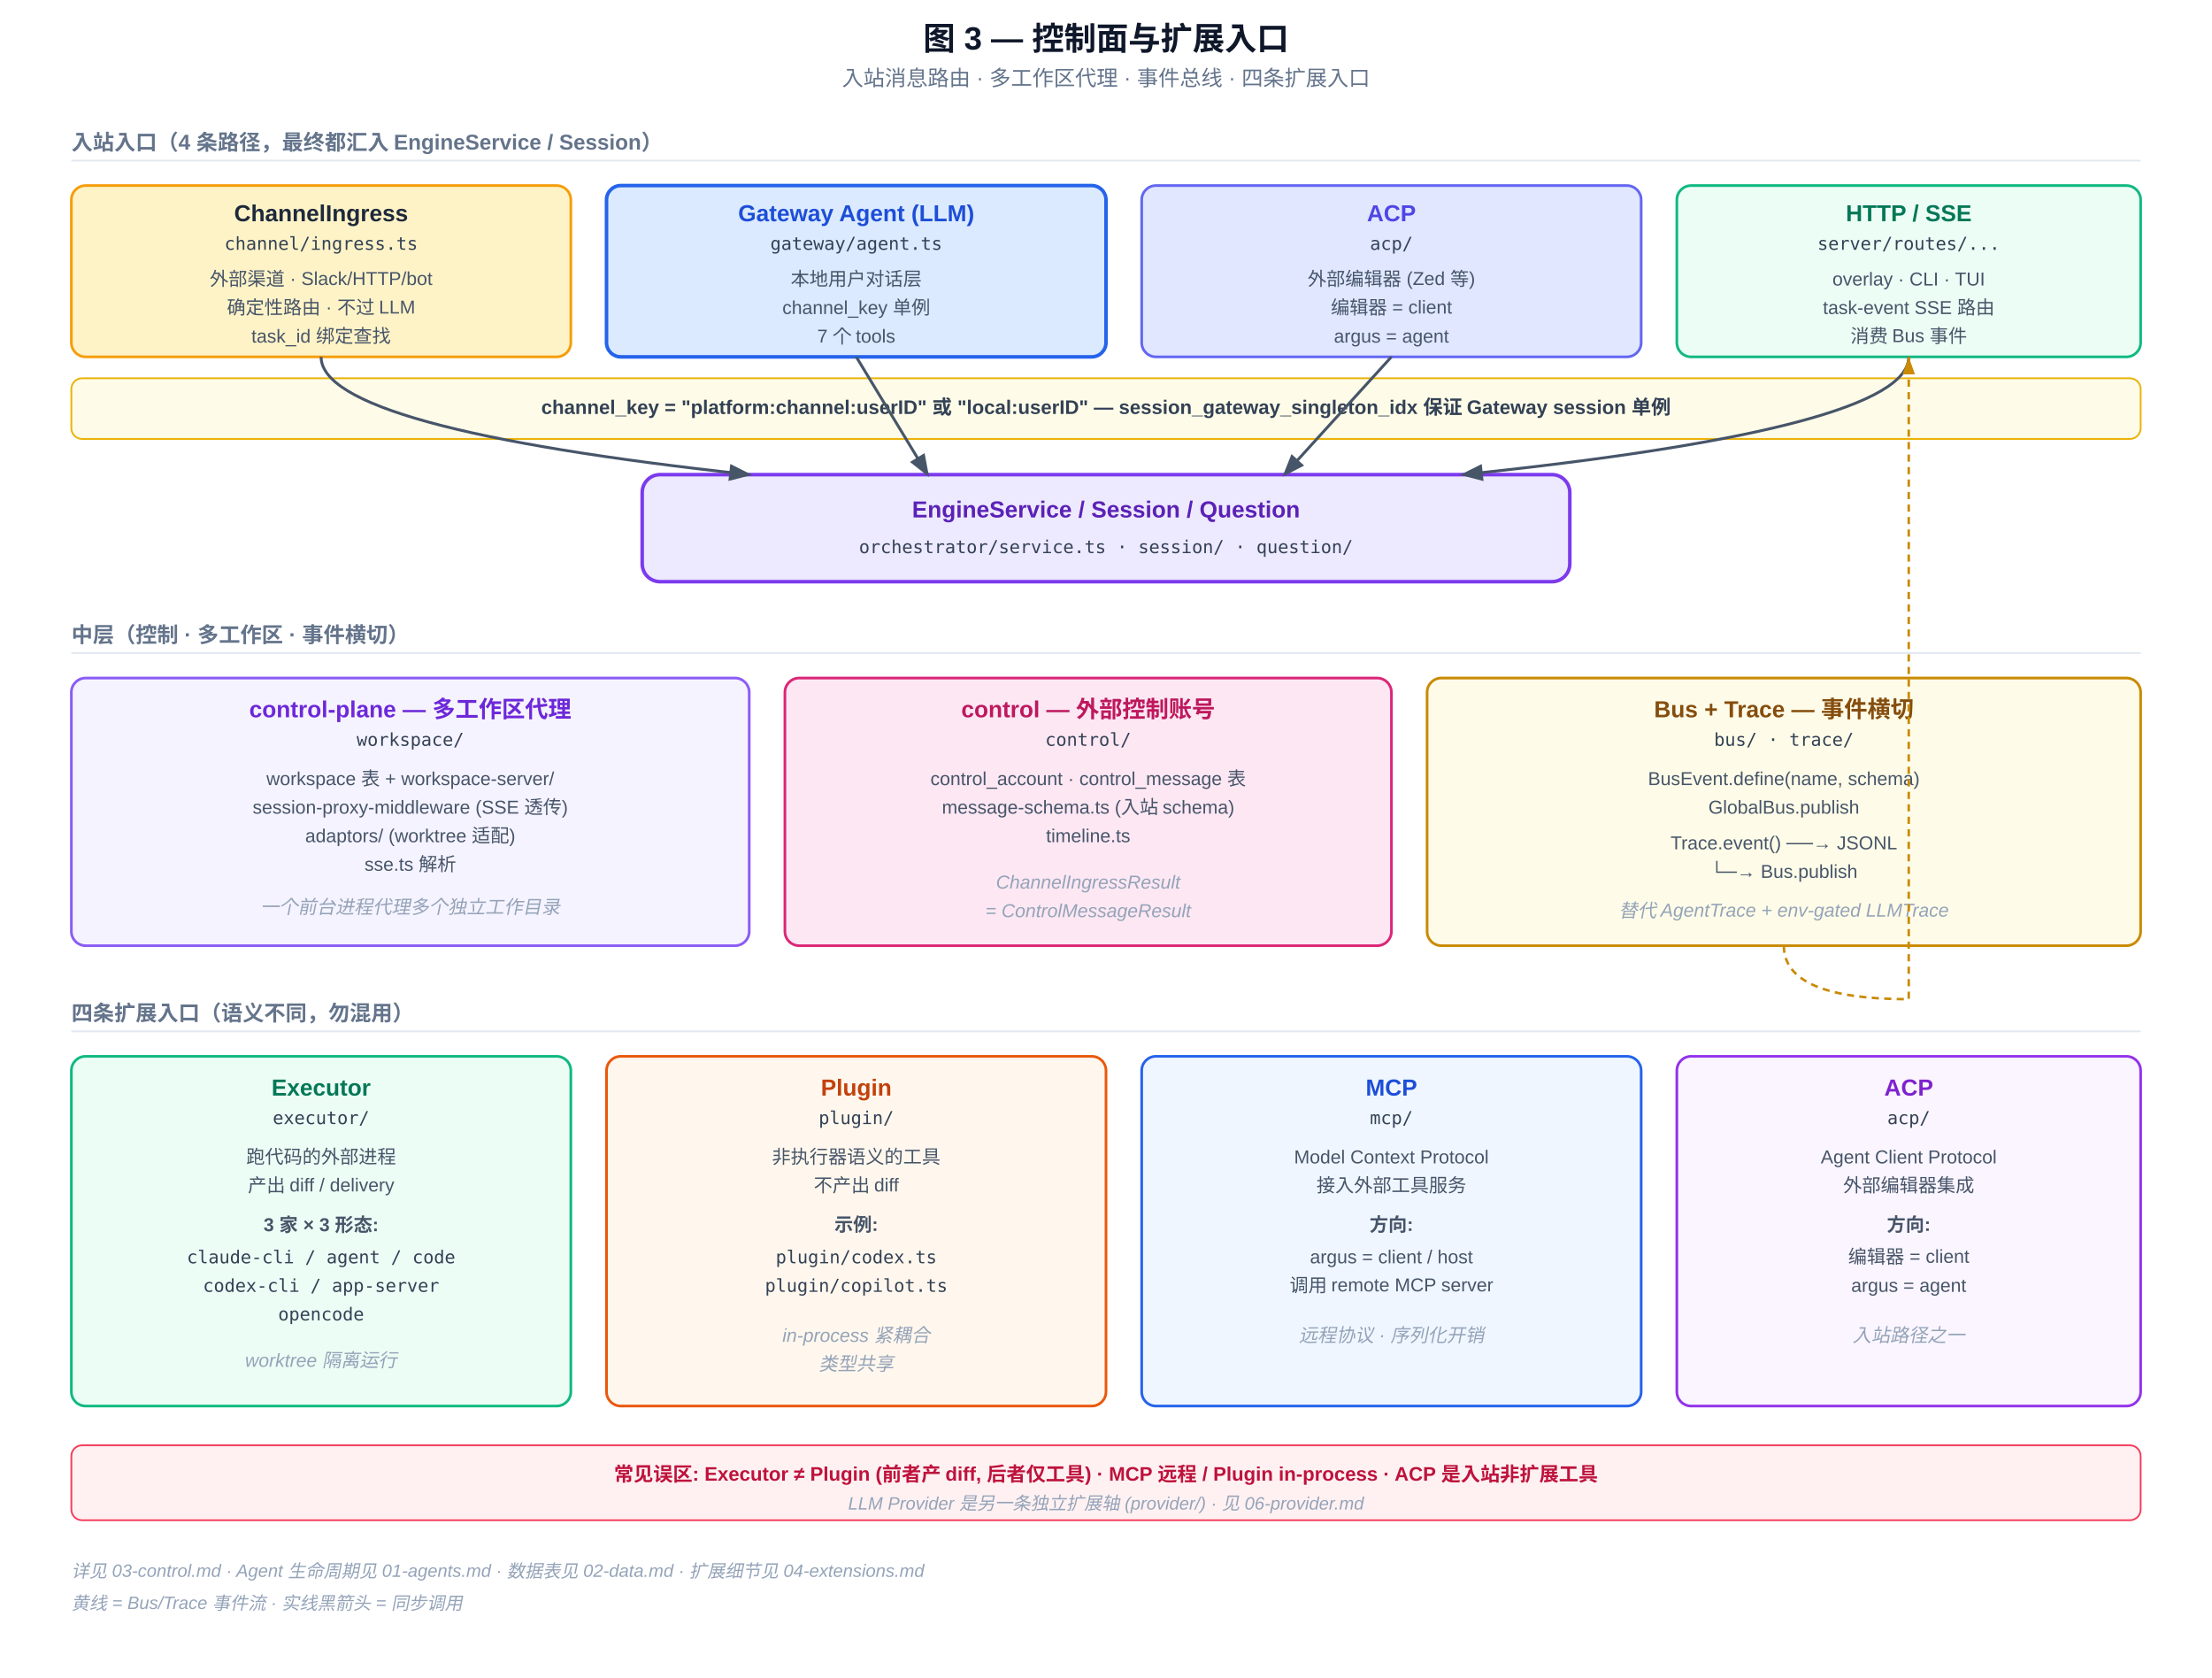
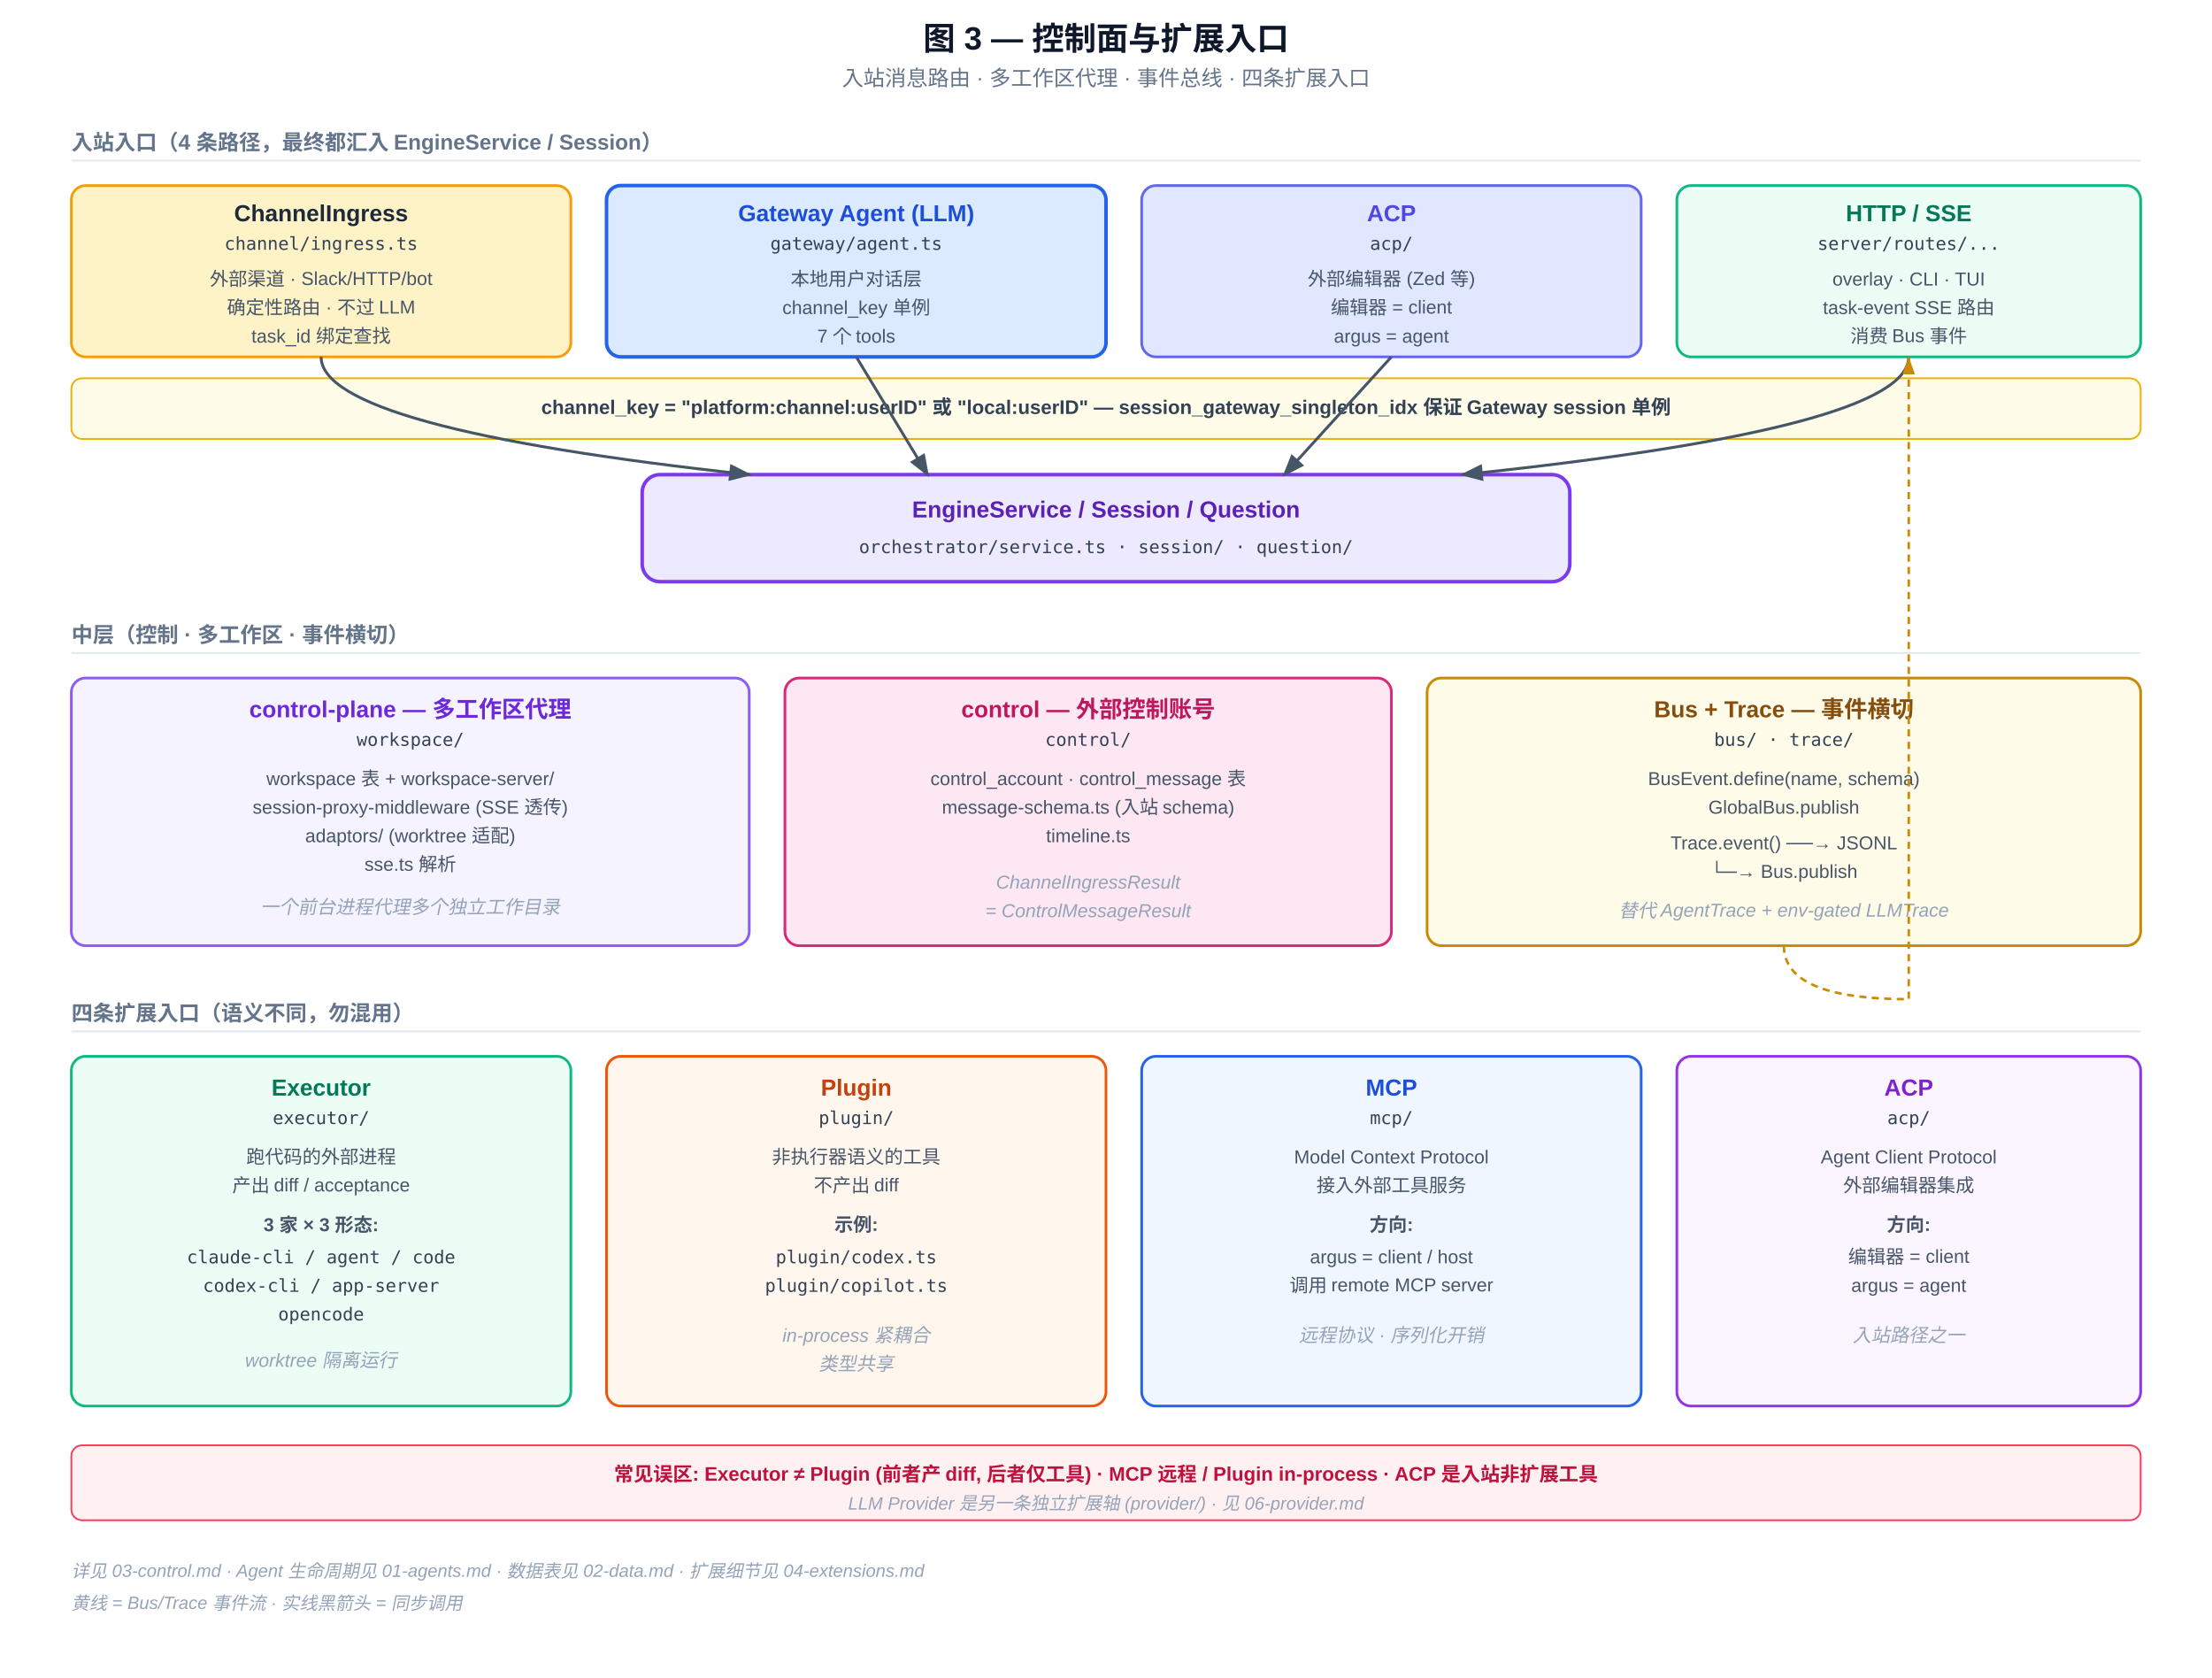
<svg xmlns="http://www.w3.org/2000/svg" viewBox="0 0 1240 940" width="100%" height="100%">
  <defs>
    <style>
      text { font-family: 'Segoe UI', Arial, sans-serif; }
      .ingress { fill: #fef3c7; stroke: #f59e0b; stroke-width: 1.5; rx: 8; }
      .gateway { fill: #dbeafe; stroke: #2563eb; stroke-width: 2; rx: 8; }
      .acp     { fill: #e0e7ff; stroke: #6366f1; stroke-width: 1.5; rx: 8; }
      .http    { fill: #ecfdf5; stroke: #10b981; stroke-width: 1.5; rx: 8; }
      .cp      { fill: #f5f3ff; stroke: #8b5cf6; stroke-width: 1.5; rx: 8; }
      .ctrl    { fill: #fce7f3; stroke: #db2777; stroke-width: 1.5; rx: 8; }
      .bus     { fill: #fefce8; stroke: #ca8a04; stroke-width: 1.5; rx: 8; }
      .ext     { fill: #f1f5f9; stroke: #64748b; stroke-width: 1.5; rx: 8; }
      .ext-exec{ fill: #ecfdf5; stroke: #10b981; stroke-width: 1.5; rx: 8; }
      .ext-plug{ fill: #fff7ed; stroke: #ea580c; stroke-width: 1.5; rx: 8; }
      .ext-mcp { fill: #eff6ff; stroke: #2563eb; stroke-width: 1.5; rx: 8; }
      .ext-acp { fill: #faf5ff; stroke: #9333ea; stroke-width: 1.5; rx: 8; }
      .core    { fill: #ede9fe; stroke: #7c3aed; stroke-width: 2; rx: 10; }
      .arrow   { stroke: #475569; stroke-width: 1.6; fill: none; marker-end: url(#ar); }
      .ev      { stroke: #ca8a04; stroke-width: 1.4; fill: none; stroke-dasharray: 4 3; marker-end: url(#ae); }
      .title{ font-size: 18px; font-weight: 700; fill: #0f172a; text-anchor: middle; }
      .subtitle{ font-size: 12px; fill: #64748b; text-anchor: middle; }
      .h1 { font-size: 14px; font-weight: 700; fill: #0f172a; text-anchor: start; }
      .h2 { font-size: 13px; font-weight: 600; fill: #1e293b; text-anchor: middle; }
      .h3 { font-size: 11px; font-weight: 600; fill: #334155; text-anchor: middle; }
      .body { font-size: 10.5px; fill: #475569; text-anchor: middle; }
      .code { font-family: 'Cascadia Code',Consolas,monospace; font-size: 10px; fill: #334155; text-anchor: middle; }
      .note { font-size: 10px; fill: #94a3b8; text-anchor: start; font-style: italic; }
      .tag  { font-size: 10px; fill: #64748b; text-anchor: middle; }
    </style>
    <marker id="ar" markerWidth="8" markerHeight="6" refX="7" refY="3" orient="auto">
      <polygon points="0 0,8 3,0 6" fill="#475569" />
    </marker>
    <marker id="ae" markerWidth="7" markerHeight="5" refX="7" refY="2.5" orient="auto">
      <polygon points="0 0,7 2.5,0 5" fill="#ca8a04" />
    </marker>
  </defs>
  <text class="title" x="620" y="28">图 3 — 控制面与扩展入口</text>
  <text class="subtitle" x="620" y="48">入站消息路由 · 多工作区代理 · 事件总线 · 四条扩展入口</text>
  <text class="h1" x="40" y="84" style="fill:#64748b;font-size:12px">入站入口（4 条路径，最终都汇入 EngineService / Session）</text>
  <line x1="40" y1="90" x2="1200" y2="90" stroke="#e2e8f0" />
  <rect class="ingress" x="40" y="104" width="280" height="96" />
  <text class="h2" x="180" y="124">ChannelIngress</text>
  <text class="code" x="180" y="140">channel/ingress.ts</text>
  <text class="body" x="180" y="160">外部渠道 · Slack/HTTP/bot</text>
  <text class="body" x="180" y="176">确定性路由 · 不过 LLM</text>
  <text class="body" x="180" y="192">task_id 绑定查找</text>
  <rect class="gateway" x="340" y="104" width="280" height="96" />
  <text class="h2" x="480" y="124" style="fill:#1d4ed8">Gateway Agent (LLM)</text>
  <text class="code" x="480" y="140">gateway/agent.ts</text>
  <text class="body" x="480" y="160">本地用户对话层</text>
  <text class="body" x="480" y="176">channel_key 单例</text>
  <text class="body" x="480" y="192">7 个 tools</text>
  <rect class="acp" x="640" y="104" width="280" height="96" />
  <text class="h2" x="780" y="124" style="fill:#4f46e5">ACP</text>
  <text class="code" x="780" y="140">acp/</text>
  <text class="body" x="780" y="160">外部编辑器 (Zed 等)</text>
  <text class="body" x="780" y="176">编辑器 = client</text>
  <text class="body" x="780" y="192">argus = agent</text>
  <rect class="http" x="940" y="104" width="260" height="96" />
  <text class="h2" x="1070" y="124" style="fill:#047857">HTTP / SSE</text>
  <text class="code" x="1070" y="140">server/routes/...</text>
  <text class="body" x="1070" y="160">overlay · CLI · TUI</text>
  <text class="body" x="1070" y="176">task-event SSE 路由</text>
  <text class="body" x="1070" y="192">消费 Bus 事件</text>
  <rect fill="#fefce8" stroke="#eab308" stroke-width="1" x="40" y="212" width="1160" height="34" rx="6" />
  <text class="h3" x="620" y="232">channel_key = "platform:channel:userID" 或 "local:userID" — session_gateway_singleton_idx 保证 Gateway session 单例</text>
  <rect class="core" x="360" y="266" width="520" height="60" />
  <text class="h2" x="620" y="290" style="fill:#5b21b6">EngineService / Session / Question</text>
  <text class="code" x="620" y="310">orchestrator/service.ts · session/ · question/</text>
  <path class="arrow" d="M 180 200 Q 180 240 420 266" />
  <path class="arrow" d="M 480 200 L 520 266" />
  <path class="arrow" d="M 780 200 L 720 266" />
  <path class="arrow" d="M 1070 200 Q 1070 240 820 266" />
  <text class="h1" x="40" y="360" style="fill:#64748b;font-size:12px">中层（控制 · 多工作区 · 事件横切）</text>
  <line x1="40" y1="366" x2="1200" y2="366" stroke="#e2e8f0" />
  <rect class="cp" x="40" y="380" width="380" height="150" />
  <text class="h2" x="230" y="402" style="fill:#6d28d9">control-plane — 多工作区代理</text>
  <text class="code" x="230" y="418">workspace/</text>
  <text class="body" x="230" y="440">workspace 表 + workspace-server/</text>
  <text class="body" x="230" y="456">session-proxy-middleware (SSE 透传)</text>
  <text class="body" x="230" y="472">adaptors/ (worktree 适配)</text>
  <text class="body" x="230" y="488">sse.ts 解析</text>
  <text class="body" x="230" y="512" style="fill:#94a3b8;font-style:italic">一个前台进程代理多个独立工作目录</text>
  <rect class="ctrl" x="440" y="380" width="340" height="150" />
  <text class="h2" x="610" y="402" style="fill:#be185d">control — 外部控制账号</text>
  <text class="code" x="610" y="418">control/</text>
  <text class="body" x="610" y="440">control_account · control_message 表</text>
  <text class="body" x="610" y="456">message-schema.ts (入站 schema)</text>
  <text class="body" x="610" y="472">timeline.ts</text>
  <text class="body" x="610" y="498" style="fill:#94a3b8;font-style:italic">ChannelIngressResult</text>
  <text class="body" x="610" y="514" style="fill:#94a3b8;font-style:italic">= ControlMessageResult</text>
  <rect class="bus" x="800" y="380" width="400" height="150" />
  <text class="h2" x="1000" y="402" style="fill:#854d0e">Bus + Trace — 事件横切</text>
  <text class="code" x="1000" y="418">bus/ · trace/</text>
  <text class="body" x="1000" y="440">BusEvent.define(name, schema)</text>
  <text class="body" x="1000" y="456">GlobalBus.publish</text>
  <text class="body" x="1000" y="476">Trace.event() ──→ JSONL</text>
  <text class="body" x="1000" y="492">              └─→ Bus.publish</text>
  <text class="body" x="1000" y="514" style="fill:#94a3b8;font-style:italic">替代 AgentTrace + env-gated LLMTrace</text>
  <path class="ev" d="M 1000 530 Q 1000 560 1070 560 Q 1070 340 1070 200" />
  <text class="h1" x="40" y="572" style="fill:#64748b;font-size:12px">四条扩展入口（语义不同，勿混用）</text>
  <line x1="40" y1="578" x2="1200" y2="578" stroke="#e2e8f0" />
  <rect class="ext-exec" x="40" y="592" width="280" height="196" />
  <text class="h2" x="180" y="614" style="fill:#047857">Executor</text>
  <text class="code" x="180" y="630">executor/</text>
  <text class="body" x="180" y="652">跑代码的外部进程</text>
-   <text class="body" x="180" y="668">产出 diff / delivery</text>
+   <text class="body" x="180" y="668">产出 diff / acceptance</text>
  <text class="body" x="180" y="690" style="font-weight:600">3 家 × 3 形态:</text>
  <text class="code" x="180" y="708">claude-cli / agent / code</text>
  <text class="code" x="180" y="724">codex-cli / app-server</text>
  <text class="code" x="180" y="740">opencode</text>
  <text class="body" x="180" y="766" style="fill:#94a3b8;font-style:italic">worktree 隔离运行</text>
  <rect class="ext-plug" x="340" y="592" width="280" height="196" />
  <text class="h2" x="480" y="614" style="fill:#c2410c">Plugin</text>
  <text class="code" x="480" y="630">plugin/</text>
  <text class="body" x="480" y="652">非执行器语义的工具</text>
  <text class="body" x="480" y="668">不产出 diff</text>
  <text class="body" x="480" y="690" style="font-weight:600">示例:</text>
  <text class="code" x="480" y="708">plugin/codex.ts</text>
  <text class="code" x="480" y="724">plugin/copilot.ts</text>
  <text class="body" x="480" y="752" style="fill:#94a3b8;font-style:italic">in-process 紧耦合</text>
  <text class="body" x="480" y="768" style="fill:#94a3b8;font-style:italic">类型共享</text>
  <rect class="ext-mcp" x="640" y="592" width="280" height="196" />
  <text class="h2" x="780" y="614" style="fill:#1d4ed8">MCP</text>
  <text class="code" x="780" y="630">mcp/</text>
  <text class="body" x="780" y="652">Model Context Protocol</text>
  <text class="body" x="780" y="668">接入外部工具服务</text>
  <text class="body" x="780" y="690" style="font-weight:600">方向:</text>
  <text class="body" x="780" y="708">argus = client / host</text>
  <text class="body" x="780" y="724">调用 remote MCP server</text>
  <text class="body" x="780" y="752" style="fill:#94a3b8;font-style:italic">远程协议 · 序列化开销</text>
  <rect class="ext-acp" x="940" y="592" width="260" height="196" />
  <text class="h2" x="1070" y="614" style="fill:#7e22ce">ACP</text>
  <text class="code" x="1070" y="630">acp/</text>
  <text class="body" x="1070" y="652">Agent Client Protocol</text>
  <text class="body" x="1070" y="668">外部编辑器集成</text>
  <text class="body" x="1070" y="690" style="font-weight:600">方向:</text>
  <text class="body" x="1070" y="708">编辑器 = client</text>
  <text class="body" x="1070" y="724">argus = agent</text>
  <text class="body" x="1070" y="752" style="fill:#94a3b8;font-style:italic">入站路径之一</text>
  <rect fill="#fff1f2" stroke="#f43f5e" stroke-width="1" x="40" y="810" width="1160" height="42" rx="6" />
  <text class="h3" x="620" y="830" style="fill:#be123c">常见误区: Executor ≠ Plugin (前者产 diff, 后者仅工具) · MCP 远程 / Plugin in-process · ACP 是入站非扩展工具</text>
  <text class="note" x="620" y="846" style="text-anchor:middle">LLM Provider 是另一条独立扩展轴 (provider/) · 见 06-provider.md</text>
  <text class="note" x="40" y="884">详见 03-control.md · Agent 生命周期见 01-agents.md · 数据表见 02-data.md · 扩展细节见 04-extensions.md</text>
  <text class="note" x="40" y="902">黄线 = Bus/Trace 事件流 · 实线黑箭头 = 同步调用</text>
</svg>
